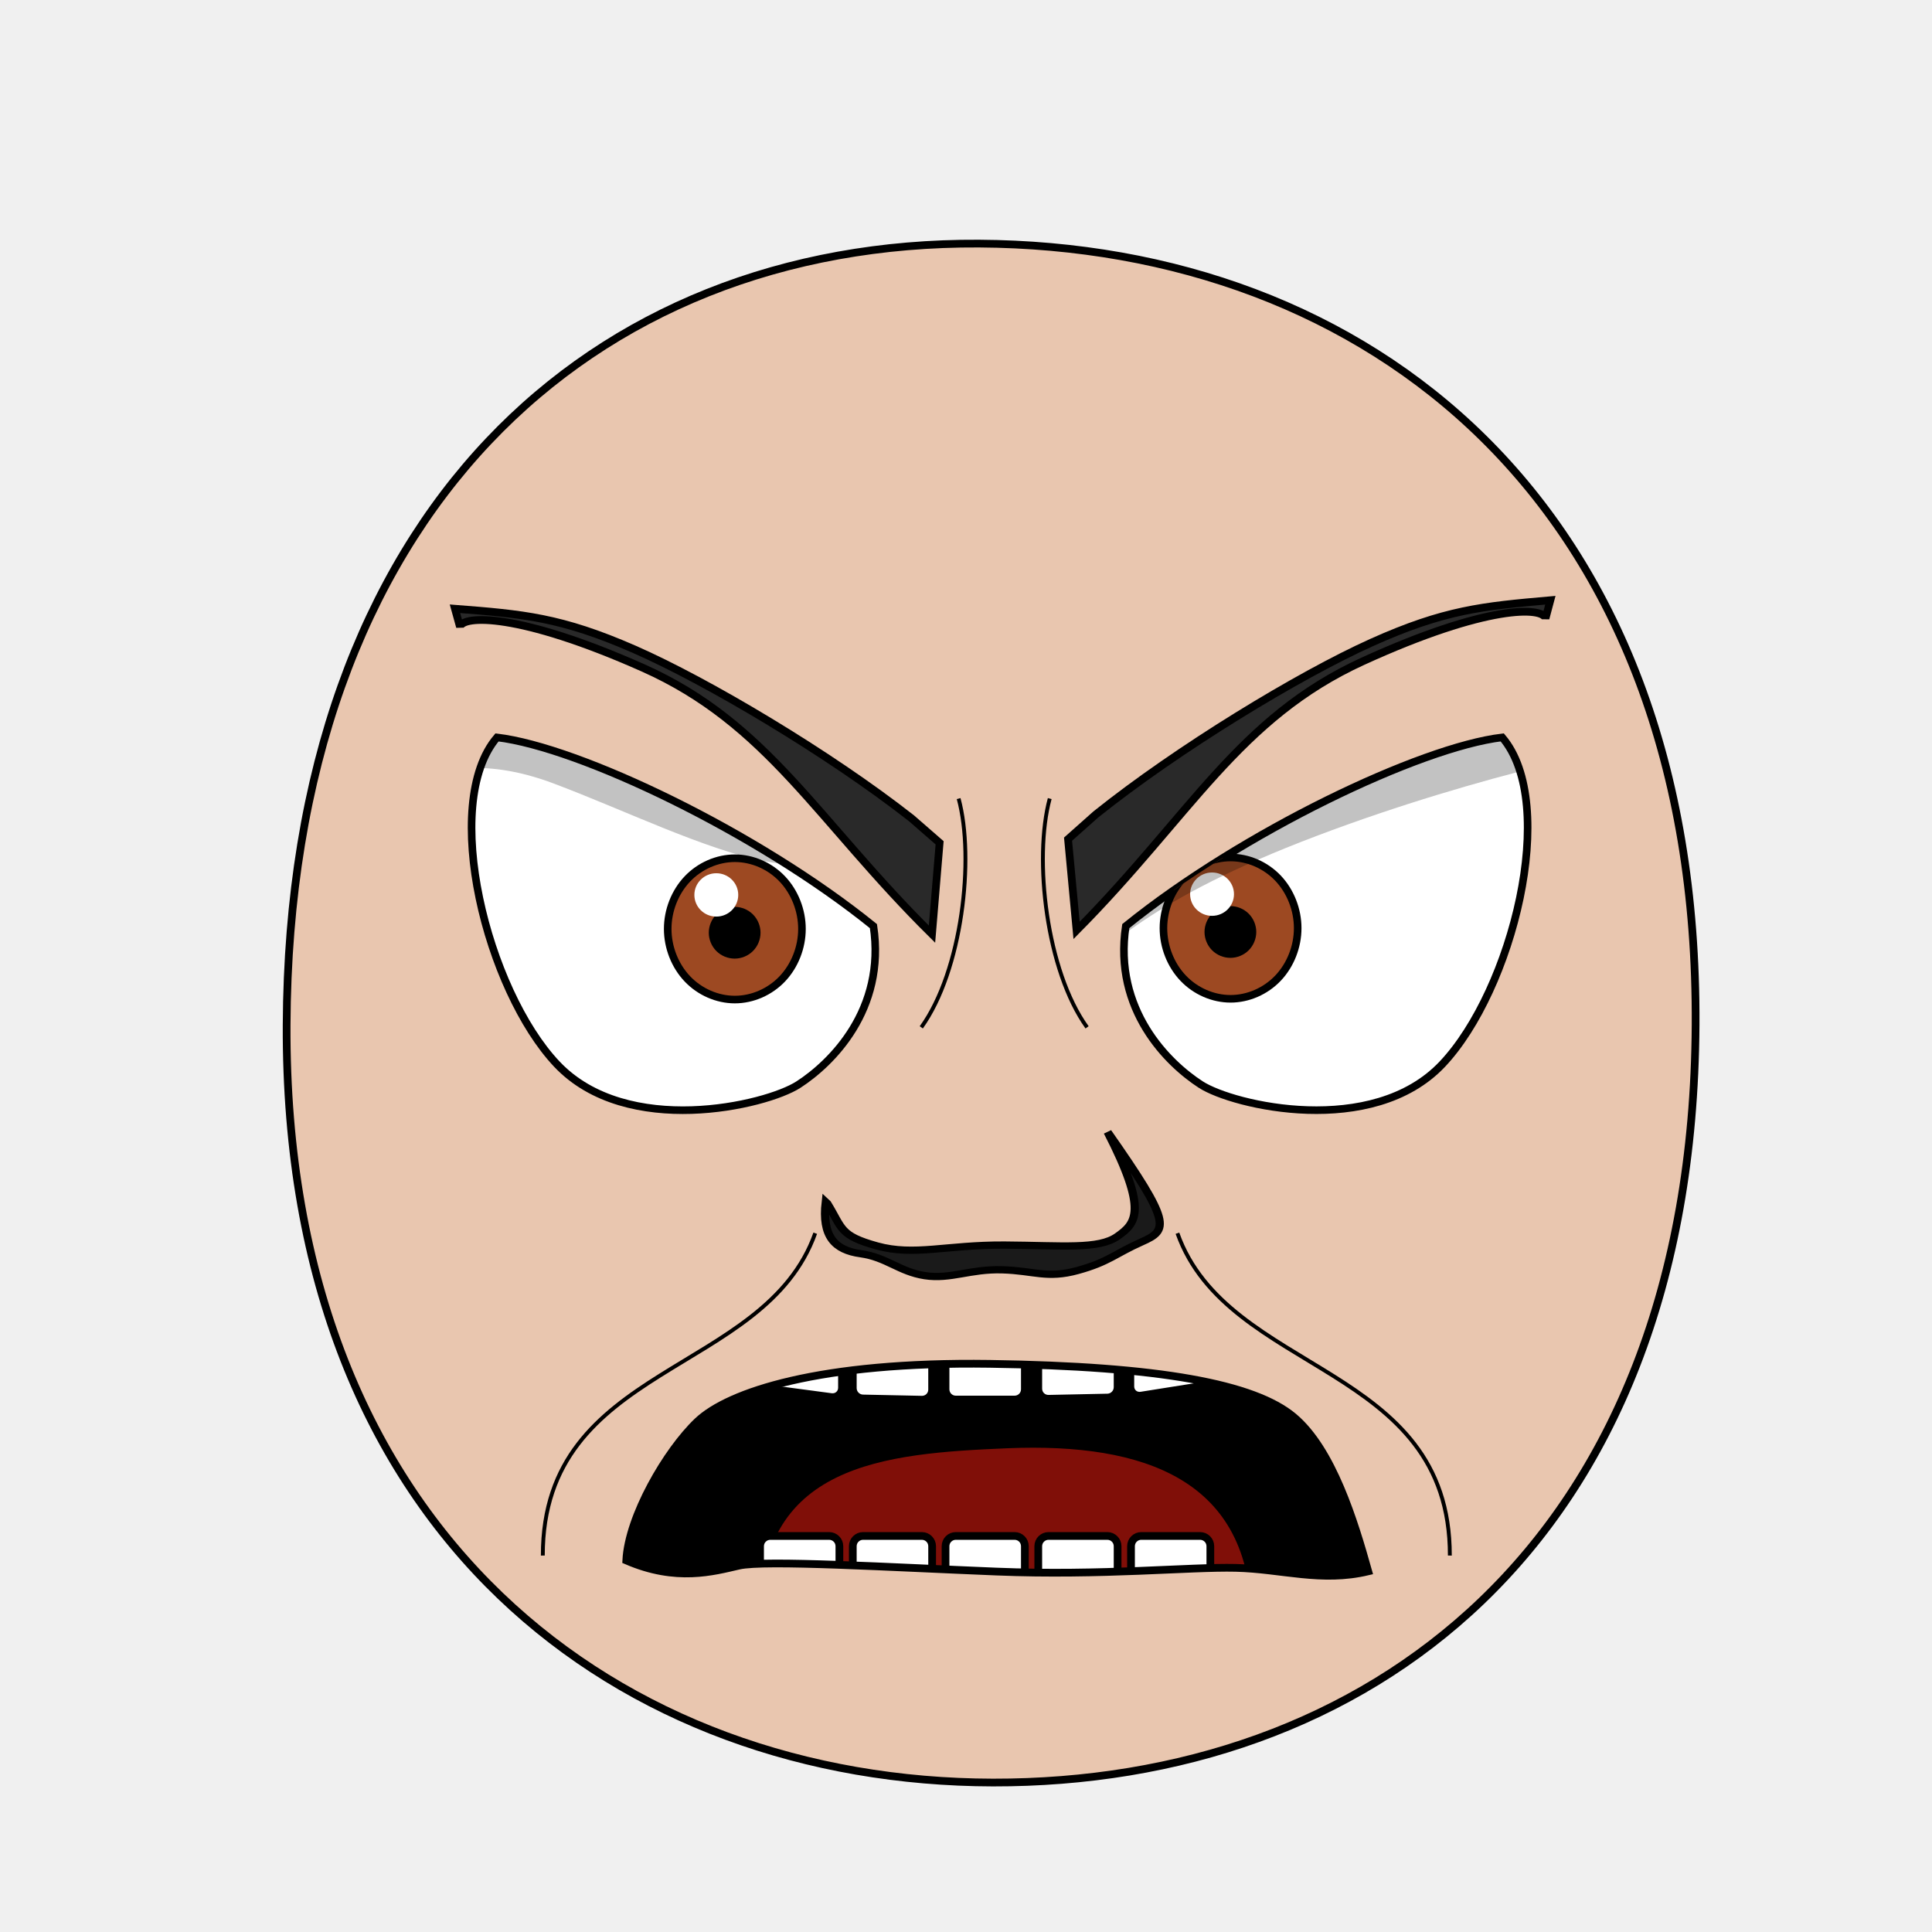
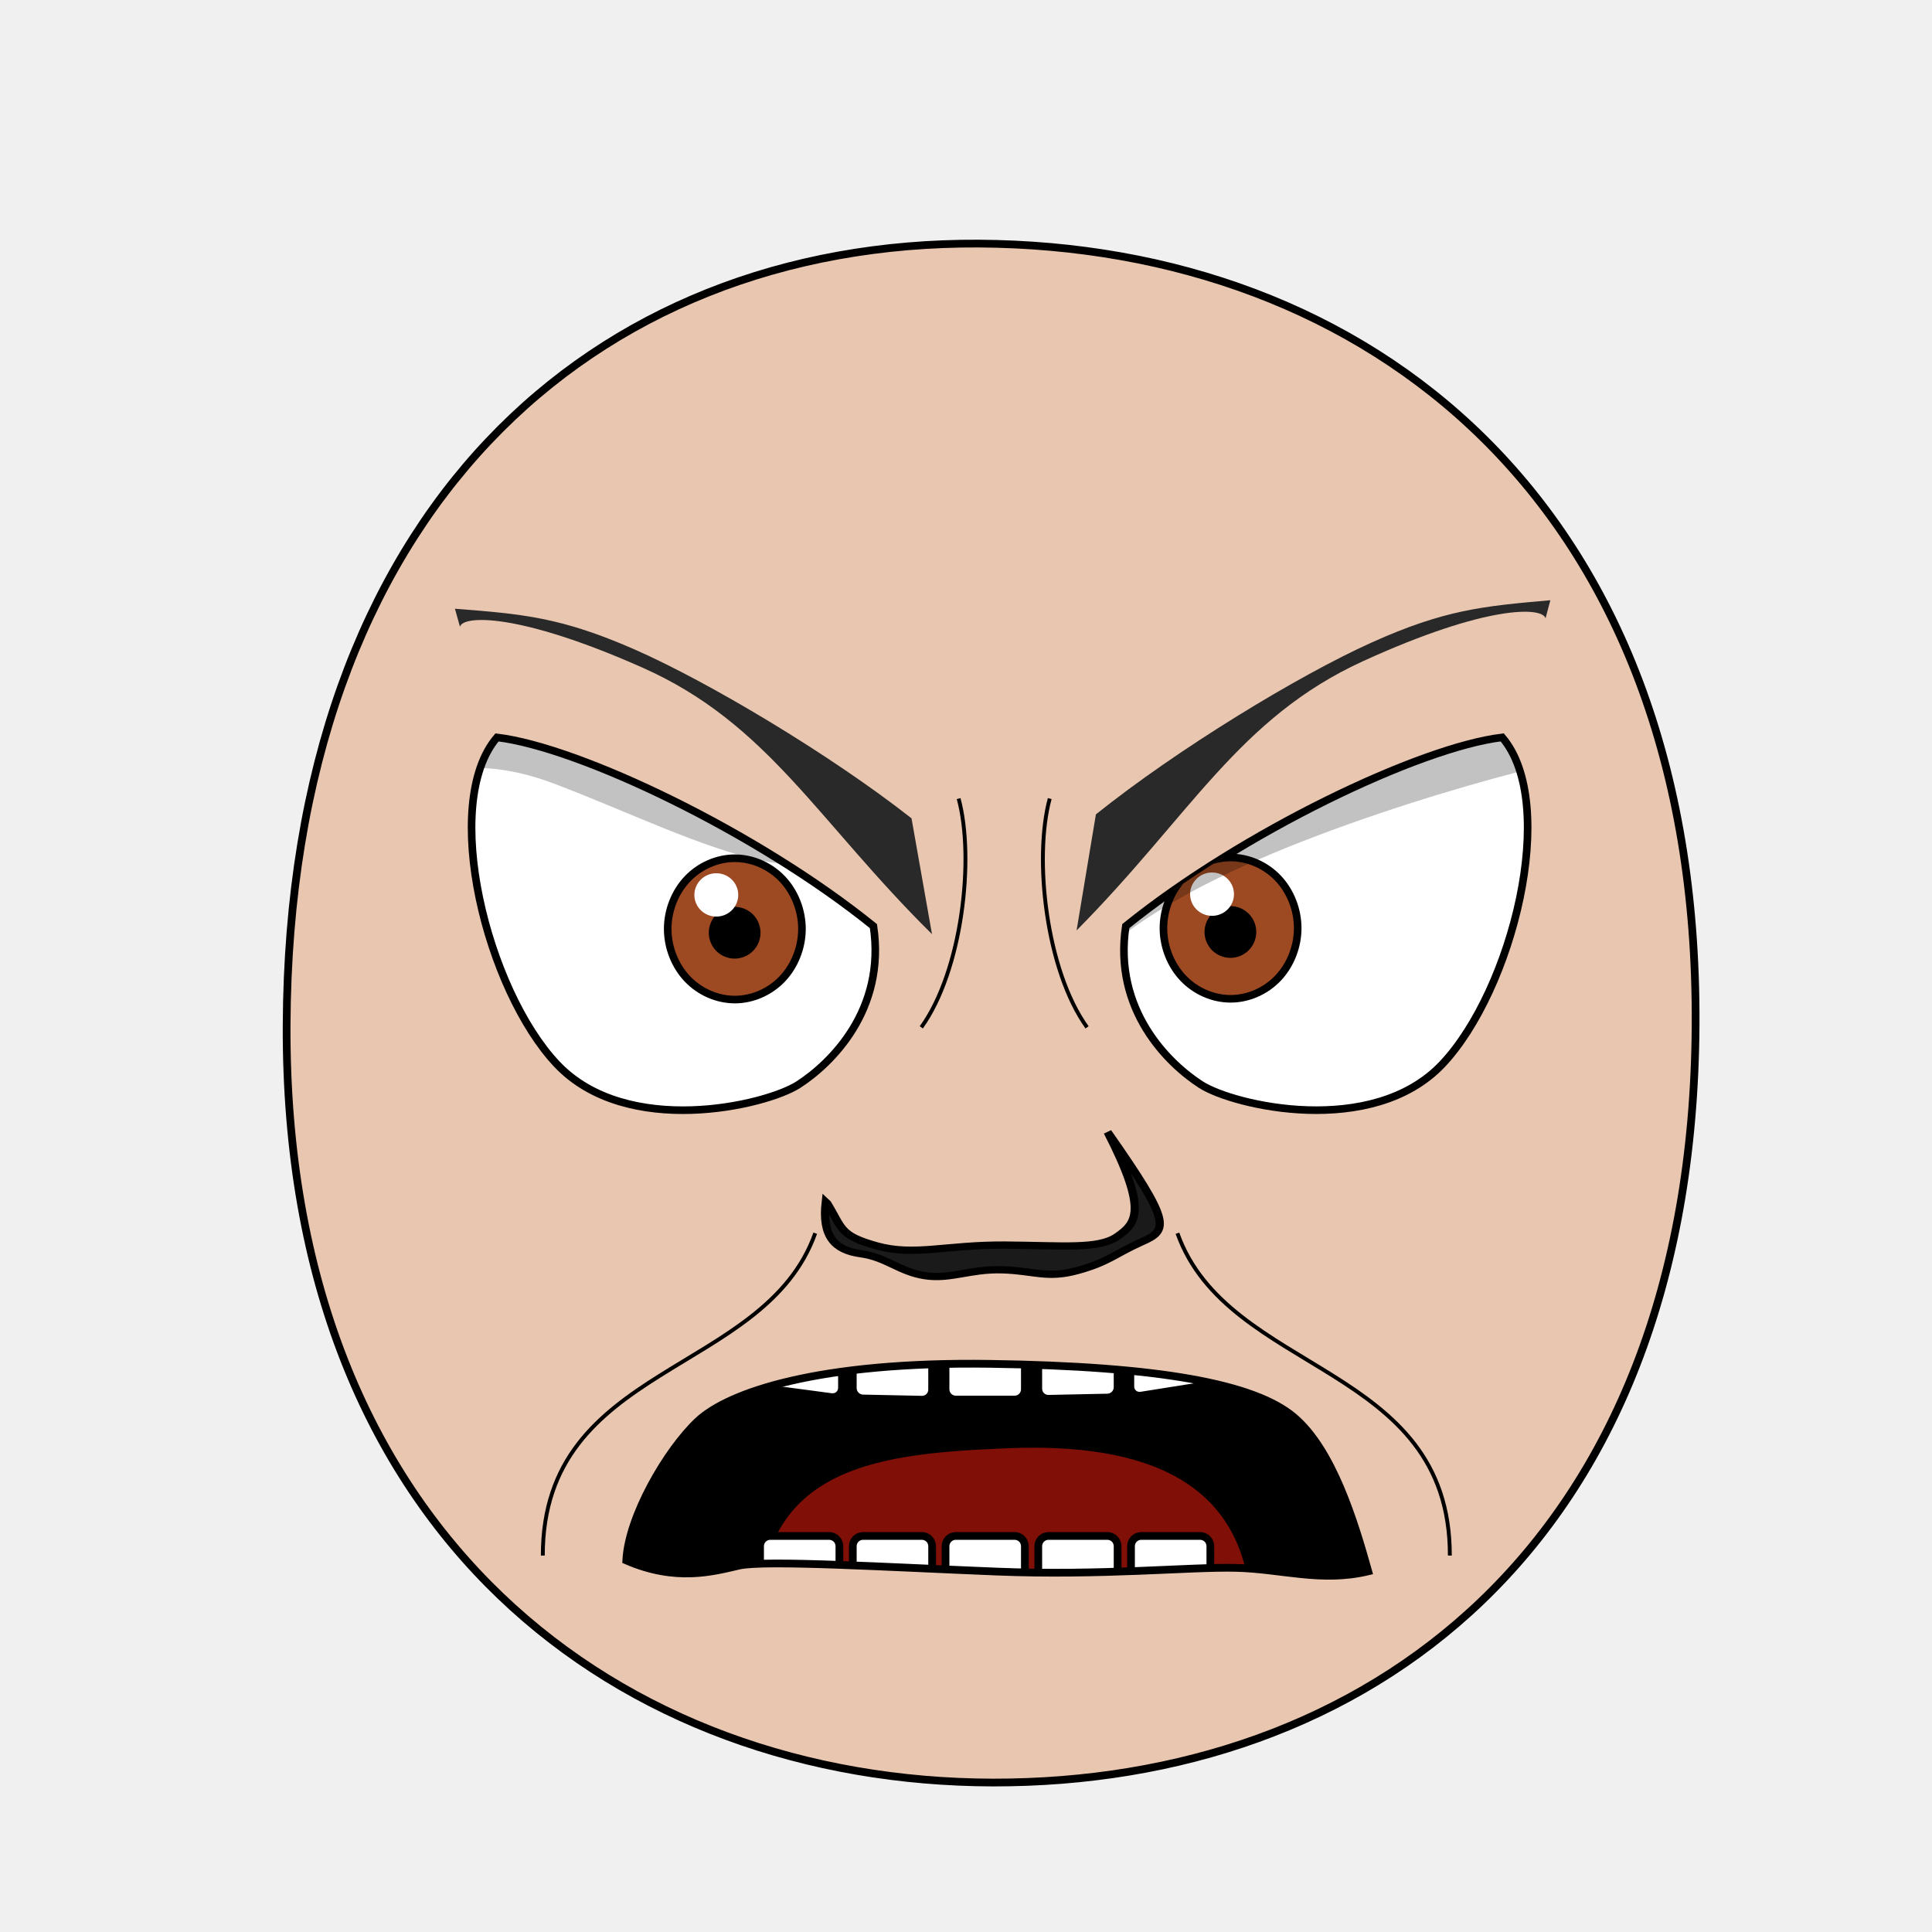
<svg xmlns="http://www.w3.org/2000/svg" xmlns:xlink="http://www.w3.org/1999/xlink" height="100%" width="100%" id="emoticon-front-view" viewBox="0 0 250 250" version="1.1">
  <defs id="defs4">
    <linearGradient id="linearGradient5745">
      <stop style="stop-color:#f4c815;stop-opacity:1" offset="0" id="stop5747" />
      <stop style="stop-color:#cc0000;stop-opacity:1" offset="1" id="stop5749" />
    </linearGradient>
    <linearGradient id="linearGradient2823">
      <stop style="stop-color:#000000;stop-opacity:1" offset="0" id="stop2825" />
      <stop style="stop-color:#780023;stop-opacity:1" offset="1" id="stop2827" />
    </linearGradient>
    <clipPath id="clipPath2967">
-       <use transform="translate(-57.14,-22.86)" xlink:href="#path3622" height="1" width="1" y="0" x="0" id="use2969" />
+       <use transform="translate(-57.140,-22.860)" xlink:href="#path3622" height="1" width="1" y="0" x="0" id="use2969">
+ </use>
    </clipPath>
    <clipPath id="clipPath4022">
-       <use transform="matrix(-1,0,0,1,915.87,-3.77)" xlink:href="#path3622" height="250" width="250" y="0" x="0" id="use5959" />
+       <use transform="matrix(-1,0,0,1,915.870,-3.770)" xlink:href="#path3622" height="250" width="250" y="0" x="0" id="use5959">
+ </use>
    </clipPath>
-     <radialGradient spreadMethod="pad" gradientTransform="matrix(98.09029,121.5278,-104.4591,83.94095,1881.611,1722.677)" gradientUnits="userSpaceOnUse" xlink:href="#linearGradient5745" id="radialGradient5694" fy="2.705" fx="-15.372" r="1" cy="2.705" cx="-15.372" />
-     <linearGradient gradientTransform="translate(37.46307,-25.35117)" gradientUnits="userSpaceOnUse" xlink:href="#linearGradient2823" id="irisGradient" y2="606.466" x2="138.571" y1="488.076" x1="107.143" />
+     <radialGradient spreadMethod="pad" gradientTransform="matrix(98.09029,121.5278,-104.4591,83.94095,1881.611,1722.677)" gradientUnits="userSpaceOnUse" xlink:href="#linearGradient5745" id="radialGradient5694" fy="2.705" fx="-15.372" r="1" cy="2.705" cx="-15.372">
+ </radialGradient>
+     <linearGradient gradientTransform="translate(37.46307,-25.35117)" gradientUnits="userSpaceOnUse" xlink:href="#linearGradient2823" id="irisGradient" y2="606.466" x2="138.571" y1="488.076" x1="107.143">
+ </linearGradient>
    <clipPath clipPathUnits="userSpaceOnUse" id="clipPath-mouth">
      <use x="0" y="0" xlink:href="#mouth-outline" id="use-mouth-outline" width="250" height="250" />
    </clipPath>
  </defs>
  <g id="head">
-     <path style="fill:#e9c6af;stroke:#000000;stroke-width:1;stroke-opacity:1" d="M 128.48,230.66 C 176.27,230.75 219.01,200.57 219.41,132.64 219.79,64.72 176.76,31.81 126.68,31.52 76.60,31.24 37.38,66.28 37.09,132.65 36.80,199.01 80.69,230.57 128.48,230.66 Z" id="path164" />
+     <path style="fill:#e9c6af;stroke:#000000;stroke-width:1;stroke-opacity:1" d="M 128.480,230.660 C 176.270,230.750 219.010,200.570 219.410,132.640 219.790,64.720 176.760,31.810 126.680,31.520 76.600,31.240 37.380,66.280 37.090,132.650 36.800,199.010 80.690,230.570 128.480,230.660 Z" id="path164">
+ </path>
  </g>
-   <g transform="matrix(0.16,0,0,0.16,61.77,33.44)" style="stroke-width:4.36;stroke-miterlimit:4;stroke-dasharray:none" id="left-eye">
-     <path d="M 320.33,540.01 C 330.57,607.71 286.15,651.05 259.70,668.15 233.25,685.26 120.91,711.52 64.33,651.64 7.75,591.76 -30.15,441.46 15.88,387.38 82.31,395.26 226.35,464.02 320.33,540.01 Z" style="fill:#ffffff;stroke:#000000;stroke-width:6.14;stroke-miterlimit:4;stroke-opacity:1;stroke-dasharray:none" id="path3622" />
-     <g transform="translate(57.14,22.86)" style="stroke-width:4.36;stroke-miterlimit:4;stroke-dasharray:none" id="lens" clip-path="url(#clipPath2967)">
+   <g transform="matrix(0.160,0,0,0.160,61.770,33.440)" style="stroke-width:4.360;stroke-miterlimit:4;stroke-dasharray:none" id="left-eye">
+     <path d="M 320.330,540.010 C 330.570,607.710 286.150,651.050 259.700,668.150 233.250,685.260 120.910,711.520 64.330,651.640 7.750,591.760 -30.150,441.460 15.880,387.380 82.310,395.260 226.350,464.020 320.330,540.010 Z" style="fill:#ffffff;stroke:#000000;stroke-width:6.140;stroke-miterlimit:4;stroke-opacity:1;stroke-dasharray:none" id="path3622">
+ </path>
+     <g transform="translate(57.140,22.860)" style="stroke-width:4.360;stroke-miterlimit:4;stroke-dasharray:none" id="lens" clip-path="url(#clipPath2967)">
      <g id="g4403">
-         <path style="fill:#9d4922;fill-opacity:1;stroke:#000000;stroke-width:6.14;stroke-miterlimit:4;stroke-opacity:1;stroke-dasharray:none" d="M 205.38,519.39 C 205.38,534.35 199.53,549.21 189.48,559.79 179.43,570.37 165.31,576.53 151.09,576.53 136.88,576.53 122.76,570.37 112.71,559.79 102.66,549.21 96.80,534.35 96.80,519.39 96.80,504.43 102.66,489.56 112.71,478.98 122.76,468.40 136.88,462.24 151.09,462.24 165.31,462.24 179.43,468.40 189.48,478.98 199.53,489.56 205.38,504.43 205.38,519.39 Z" id="iris" />
-         <path d="M 168.81,522.49 C 168.81,527.16 166.89,531.81 163.58,535.12 160.27,538.43 155.63,540.35 150.95,540.35 146.27,540.35 141.63,538.43 138.32,535.12 135.02,531.81 133.09,527.16 133.09,522.49 133.09,517.81 135.02,513.16 138.32,509.85 141.63,506.55 146.27,504.62 150.95,504.62 155.63,504.62 160.27,506.55 163.58,509.85 166.89,513.16 168.81,517.81 168.81,522.49 Z" style="fill:#000000;fill-opacity:1;stroke:#000000;stroke-width:6.14;stroke-miterlimit:4;stroke-opacity:1;stroke-dasharray:none" id="pupil" />
-         <path d="M 153.85,491.90 C 153.85,501.61 145.92,509.43 136.11,509.43 126.32,509.43 118.37,501.61 118.37,491.90 118.37,482.24 126.32,474.37 136.11,474.37 145.92,474.37 153.85,482.24 153.85,491.90 Z" style="fill:#ffffff;fill-opacity:1;stroke:none" id="glare" />
+         <path style="fill:#9d4922;fill-opacity:1;stroke:#000000;stroke-width:6.140;stroke-miterlimit:4;stroke-opacity:1;stroke-dasharray:none" d="M 205.380,519.390 C 205.380,534.350 199.530,549.210 189.480,559.790 179.430,570.370 165.310,576.530 151.090,576.530 136.880,576.530 122.760,570.370 112.710,559.790 102.660,549.210 96.800,534.350 96.800,519.390 96.800,504.430 102.660,489.560 112.710,478.980 122.760,468.400 136.880,462.240 151.090,462.240 165.310,462.240 179.430,468.400 189.480,478.980 199.530,489.560 205.380,504.430 205.380,519.390 Z" id="iris">
+ </path>
+         <path d="M 168.810,522.490 C 168.810,527.160 166.890,531.810 163.580,535.120 160.270,538.430 155.630,540.350 150.950,540.350 146.270,540.350 141.630,538.430 138.320,535.120 135.020,531.810 133.090,527.160 133.090,522.490 133.090,517.810 135.020,513.160 138.320,509.850 141.630,506.550 146.270,504.620 150.950,504.620 155.630,504.620 160.270,506.550 163.580,509.850 166.890,513.160 168.810,517.810 168.810,522.490 Z" style="fill:#000000;fill-opacity:1;stroke:#000000;stroke-width:6.140;stroke-miterlimit:4;stroke-opacity:1;stroke-dasharray:none" id="pupil">
+ </path>
+         <path d="M 153.850,491.900 C 153.850,501.610 145.920,509.430 136.110,509.430 126.320,509.430 118.370,501.610 118.370,491.900 118.370,482.240 126.320,474.370 136.110,474.370 145.920,474.370 153.850,482.240 153.850,491.900 Z" style="fill:#ffffff;fill-opacity:1;stroke:none" id="glare">
+ </path>
      </g>
-       <path style="opacity:0.24;fill:#000000;stroke:#000000;stroke-width:1px;stroke-linecap:butt;stroke-linejoin:miter;stroke-opacity:1" d="M -165.70,575.67 -168.50,350.86 176.96,225.18 238.77,381.73 C 273.79,533.88 118.22,443.80 4.25,401.13 -109.88,358.40 -154.93,439.69 -154.93,439.69 Z" id="left-lid-shadow" />
+       <path style="opacity:0.240;fill:#000000;stroke:#000000;stroke-width:1px;stroke-linecap:butt;stroke-linejoin:miter;stroke-opacity:1" d="M -165.700,575.670 -168.500,350.860 176.960,225.180 238.770,381.730 C 273.790,533.880 118.220,443.800 4.250,401.130 -109.880,358.400 -154.930,439.690 -154.930,439.690 Z" id="left-lid-shadow">
+ </path>
    </g>
  </g>
-   <g transform="matrix(0.16,0,0,0.16,50.39,34.04)" style="stroke-width:4.36;stroke-miterlimit:4;stroke-dasharray:none" id="right-eye">
-     <use transform="matrix(-1,0,0,1,915.87,-3.77)" xlink:href="#path3622" height="250" width="250" y="0" x="0" id="use3959" />
+   <g transform="matrix(0.160,0,0,0.160,50.390,34.040)" style="stroke-width:4.360;stroke-miterlimit:4;stroke-dasharray:none" id="right-eye">
+     <use transform="matrix(-1,0,0,1,915.870,-3.770)" xlink:href="#path3622" height="250" width="250" y="0" x="0" id="use3959">
+ </use>
    <g id="g4015" clip-path="url(#clipPath4022)">
-       <use transform="translate(529.19,18.50)" style="stroke-width:4.36;stroke-miterlimit:4;stroke-dasharray:none" xlink:href="#g4403" height="1" width="1" y="0" x="0" id="right-lens" />
-       <path style="opacity:0.24;fill:#000000;stroke:#000000;stroke-width:1px;stroke-linecap:butt;stroke-linejoin:miter;stroke-miterlimit:4;stroke-opacity:1;stroke-dasharray:none" d="M 544.62,581.57 504.11,366.68 917.96,245.13 1008.62,389.07 C 1008.62,389.07 886.55,410.96 749.29,462.98 612.03,514.99 580.44,555.01 544.62,581.57 Z" id="right-lid-shadow" />
+       <use transform="translate(529.190,18.500)" style="stroke-width:4.360;stroke-miterlimit:4;stroke-dasharray:none" xlink:href="#g4403" height="1" width="1" y="0" x="0" id="right-lens">
+ </use>
+       <path style="opacity:0.240;fill:#000000;stroke:#000000;stroke-width:1px;stroke-linecap:butt;stroke-linejoin:miter;stroke-miterlimit:4;stroke-opacity:1;stroke-dasharray:none" d="M 544.620,581.570 504.110,366.680 917.960,245.130 1008.620,389.070 C 1008.620,389.070 886.550,410.960 749.290,462.980 612.030,514.990 580.440,555.010 544.620,581.570 Z" id="right-lid-shadow">
+ </path>
    </g>
  </g>
-   <path d="M 121.586,109.059 120.6,120.88 C 105.71,106.16 99.37,93.61 83.18,86.41 66.99,79.21 59.85,79.63 59.52,81.11 l -0.65,-2.34 c 8.77,0.68 13.72,1.1 23.18,5.24 9.46,4.14 25.26,13.53 35.9,21.88 z" style="fill:#292929;fill-opacity:1;fill-rule:nonzero;stroke:#000000;stroke-width:1;stroke-miterlimit:4;stroke-opacity:1;stroke-dasharray:none" id="left-eye-brow" />
-   <g style="stroke-width:1" transform="matrix(1.13,0,0,1,-17.27,2.11)" id="nose">
-     <path style="fill:#1a1a1a;stroke:#000000;stroke-width:0.94;stroke-miterlimit:4;stroke-dasharray:none" d="m 110.02,153.62 c 1.75,3.23 1.38,4.14 5.68,5.49 4.29,1.34 7.93,-0.15 14.61,-0.11 6.67,0.05 10.772,0.593 12.93,-1.12 2.158,-1.713 3.507,-3.314 -1.12,-13.5 7.33,11.8 6.98,12.67 3.9,14.21 -3.07,1.54 -3.78,2.6 -7.33,3.7 -3.52,1.1 -4.98,0.03 -8.65,-0.09 -3.68,-0.12 -5.9,1.27 -8.85,0.76 -2.94,-0.52 -4.36,-2.37 -7.34,-2.84 -2.99,-0.46 -4.46,-2.24 -4.01,-6.69 z" id="nose-outline" />
+   <path d="M 120.600,120.880 C 105.710,106.160 99.370,93.610 83.180,86.410 66.990,79.210 59.850,79.630 59.520,81.110 L 58.870,78.770 C 67.640,79.450 72.590,79.870 82.050,84.010 91.510,88.150 107.310,97.540 117.950,105.890 Z" style="fill:#292929;fill-opacity:1;fill-rule:nonzero;stroke:4;stroke-width:1;stroke-miterlimit:121.586;stroke-opacity:109.059;stroke-dasharray:none" id="left-eye-brow">
+ </path>
+   <g style="stroke-width:1" transform="matrix(1.130,0,0,1,-17.270,2.110)" id="nose">
+     <path style="fill:#1a1a1a;stroke:#000000;stroke-width:0.940;stroke-miterlimit:4;stroke-dasharray:none" d="M 110.020,153.620 C 111.770,156.850 111.400,157.760 115.700,159.110 119.990,160.450 123.630,158.960 130.310,159 136.980,159.050 141.082,159.593 143.240,157.880 145.398,156.167 146.747,154.566 142.120,144.380 149.450,156.180 149.100,157.050 146.020,158.590 142.950,160.130 142.240,161.190 138.690,162.290 135.170,163.390 133.710,162.320 130.040,162.200 126.360,162.080 124.140,163.470 121.190,162.960 118.250,162.440 116.830,160.590 113.850,160.120 110.860,159.660 109.390,157.880 109.840,153.430 Z" id="nose-outline">
+ </path>
  </g>
-   <use transform="matrix(-1,0.01,0.01,1,258.70,-1.69)" xlink:href="#left-eye-brow" height="250" width="250" y="0" x="0" id="right-eye-brow" />
+   <use transform="matrix(-1,0.010,0.010,1,258.700,-1.690)" xlink:href="#left-eye-brow" height="250" width="250" y="0" x="0" id="right-eye-brow">
+ </use>
  <g id="mouth">
    <g clip-path="url(#clipPath-mouth)" id="mouth-interior">
-       <rect style="fill:#000000;fill-opacity:1;stroke:none" id="mouth-background" width="119.944" height="66.556" x="68.16" y="159.934" />
-       <path d="M 98.34,209.75 C 98.01,189.46 114.23,188.07 130.46,187.40 148.01,186.69 161.92,191.44 161.92,209.75 140.73,209.75 119.54,209.75 98.34,209.75 Z" style="fill:#800f08;fill-opacity:1;stroke:none" id="tongue" />
-       <g style="stroke:#000000;stroke-opacity:1" transform="translate(4,-6.35)" morph="fix-children" id="upper-teeth">
-         <rect transform="matrix(0.991225,0.1321854,0,1,0,0)" rx="1.336" ry="1.325" y="158.195" x="95.524" height="15.123" width="10.356" id="tooth-02" style="fill:#ffffff;fill-opacity:1;stroke:#000000;stroke-width:1.004;stroke-opacity:1" />
-         <rect transform="matrix(0.999781,0.02092668,0,1,0,0)" id="tooth-03" width="10.267" height="15.123" x="106.375" y="169.934" ry="1.325" rx="1.325" style="fill:#ffffff;fill-opacity:1;stroke:#000000;stroke-width:1;stroke-opacity:1" />
-         <rect rx="1.325" ry="1.325" y="172.327" x="118.352" height="15.123" width="10.265" id="tooth-04" style="fill:#ffffff;fill-opacity:1;stroke:#000000;stroke-opacity:1" />
-         <rect transform="matrix(0.999781,-0.02092669,0,1,0,0)" id="tooth-05" width="10.267" height="15.123" x="130.381" y="174.986" ry="1.325" rx="1.325" style="fill:#ffffff;fill-opacity:1;stroke:#000000;stroke-width:1;stroke-opacity:1" />
-         <rect transform="matrix(0.9876076,-0.1569434,0,1,0,0)" rx="1.341" ry="1.325" y="194.646" x="144.054" height="15.123" width="10.394" id="tooth-06" style="fill:#ffffff;fill-opacity:1;stroke:#000000;stroke-width:1.006;stroke-opacity:1" />
+       <rect style="fill:#000000;fill-opacity:1;stroke:none" id="mouth-background" width="119.944" height="66.556" x="68.16" y="159.934">
+ </rect>
+       <path d="M 98.340,209.750 C 98.010,189.460 114.230,188.070 130.460,187.400 148.010,186.690 161.920,191.440 161.920,209.750 140.730,209.750 119.540,209.750 98.340,209.750 Z" style="fill:#800f08;fill-opacity:1;stroke:none" id="tongue">
+ </path>
+       <g style="stroke:#000000;stroke-opacity:1" transform="translate(4,-6.350)" morph="fix-children" id="upper-teeth">
+         <rect transform="matrix(0.991225,0.1321854,0,1,0,0)" rx="1.336" ry="1.325" y="158.195" x="95.524" height="15.123" width="10.356" id="tooth-02" style="fill:#ffffff;fill-opacity:1;stroke:#000000;stroke-width:1.004;stroke-opacity:1">
+ </rect>
+         <rect transform="matrix(0.999781,0.02092668,0,1,0,0)" id="tooth-03" width="10.267" height="15.123" x="106.375" y="169.934" ry="1.325" rx="1.325" style="fill:#ffffff;fill-opacity:1;stroke:#000000;stroke-width:1;stroke-opacity:1">
+ </rect>
+         <rect rx="1.325" ry="1.325" y="172.327" x="118.352" height="15.123" width="10.265" id="tooth-04" style="fill:#ffffff;fill-opacity:1;stroke:#000000;stroke-opacity:1">
+ </rect>
+         <rect transform="matrix(0.999781,-0.02092669,0,1,0,0)" id="tooth-05" width="10.267" height="15.123" x="130.381" y="174.986" ry="1.325" rx="1.325" style="fill:#ffffff;fill-opacity:1;stroke:#000000;stroke-width:1;stroke-opacity:1">
+ </rect>
+         <rect transform="matrix(0.9876076,-0.1569434,0,1,0,0)" rx="1.341" ry="1.325" y="194.646" x="144.054" height="15.123" width="10.394" id="tooth-06" style="fill:#ffffff;fill-opacity:1;stroke:#000000;stroke-width:1.006;stroke-opacity:1">
+ </rect>
      </g>
-       <g style="stroke:#000000;stroke-opacity:1" transform="translate(4,26.66)" id="lower-teeth">
-         <rect style="fill:#ffffff;fill-opacity:1;stroke:#000000;stroke-opacity:1" id="tooth-09" width="10.265" height="15.123" x="94.352" y="172.091" ry="1.325" rx="1.325" />
-         <rect style="fill:#ffffff;fill-opacity:1;stroke:#000000;stroke-opacity:1" rx="1.325" ry="1.325" y="172.091" x="106.352" height="15.123" width="10.265" id="tooth-10" />
-         <rect style="fill:#ffffff;fill-opacity:1;stroke:#000000;stroke-opacity:1" id="tooth-11" width="10.265" height="15.123" x="118.352" y="172.091" ry="1.325" rx="1.325" />
-         <rect style="fill:#ffffff;fill-opacity:1;stroke:#000000;stroke-opacity:1" rx="1.325" ry="1.325" y="172.091" x="130.352" height="15.123" width="10.265" id="tooth-12" />
-         <rect style="fill:#ffffff;fill-opacity:1;stroke:#000000;stroke-opacity:1" id="tooth-13" width="10.265" height="15.123" x="142.352" y="172.091" ry="1.325" rx="1.325" />
+       <g style="stroke:#000000;stroke-opacity:1" transform="translate(4,26.660)" id="lower-teeth">
+         <rect style="fill:#ffffff;fill-opacity:1;stroke:#000000;stroke-opacity:1" id="tooth-09" width="10.265" height="15.123" x="94.352" y="172.091" ry="1.325" rx="1.325">
+ </rect>
+         <rect style="fill:#ffffff;fill-opacity:1;stroke:#000000;stroke-opacity:1" rx="1.325" ry="1.325" y="172.091" x="106.352" height="15.123" width="10.265" id="tooth-10">
+ </rect>
+         <rect style="fill:#ffffff;fill-opacity:1;stroke:#000000;stroke-opacity:1" id="tooth-11" width="10.265" height="15.123" x="118.352" y="172.091" ry="1.325" rx="1.325">
+ </rect>
+         <rect style="fill:#ffffff;fill-opacity:1;stroke:#000000;stroke-opacity:1" rx="1.325" ry="1.325" y="172.091" x="130.352" height="15.123" width="10.265" id="tooth-12">
+ </rect>
+         <rect style="fill:#ffffff;fill-opacity:1;stroke:#000000;stroke-opacity:1" id="tooth-13" width="10.265" height="15.123" x="142.352" y="172.091" ry="1.325" rx="1.325">
+ </rect>
      </g>
    </g>
-     <path d="M 177.05,203.33 C 170.97,204.79 165.86,203.02 159.91,202.88 153.96,202.74 142.59,203.91 128.93,203.36 115.22,202.81 98.94,201.83 95.63,202.59 92.32,203.35 87.51,204.73 81.04,201.92 81.32,196.25 86.25,187.74 90.26,183.93 94.27,180.12 106.07,176.17 128.06,176.48 150.13,176.79 162.30,179.09 167.37,183.33 172.44,187.57 175.26,196.95 177.05,203.33 Z" style="fill:none;stroke:#000000;stroke-width:1px;stroke-miterlimit:4;stroke-opacity:1" id="mouth-outline" />
+     <path d="M 177.050,203.330 C 170.970,204.790 165.860,203.020 159.910,202.880 153.960,202.740 142.590,203.910 128.930,203.360 115.220,202.810 98.940,201.830 95.630,202.590 92.320,203.350 87.510,204.730 81.040,201.920 81.320,196.250 86.250,187.740 90.260,183.930 94.270,180.120 106.070,176.170 128.060,176.480 150.130,176.790 162.300,179.090 167.370,183.330 172.440,187.570 175.260,196.950 177.050,203.330 Z" style="fill:none;stroke:#000000;stroke-width:1px;stroke-miterlimit:4;stroke-opacity:1" id="mouth-outline">
+ </path>
  </g>
  <g style="stroke-width:6;stroke-miterlimit:48;stroke-dasharray:none" id="wrinkles">
-     <path d="m 124.046,103.336 c 2.101,7.778 0.438,22.286 -4.832,29.602" style="fill:none;stroke:#000000;stroke-width:0.5;stroke-linecap:butt;stroke-linejoin:miter;stroke-miterlimit:4;stroke-opacity:1;stroke-dasharray:none" id="wrinkle-left-brow" />
-     <path d="m 70.24,201.29 c -0.02,-24.9 28.7,-23.312 35.25,-41.712" style="fill:none;stroke:#000000;stroke-width:0.5;stroke-linecap:butt;stroke-linejoin:miter;stroke-miterlimit:4;stroke-opacity:1;stroke-dasharray:none" id="wrinkle-left-cheek" />
-     <use transform="matrix(-1,0,0,1,259.88,0)" style="stroke-width:0.50;stroke-miterlimit:4;stroke-dasharray:none" x="0" y="0" xlink:href="#wrinkle-left-brow" id="wrinkle-right-brow" width="250" height="250" />
-     <use transform="matrix(-1,0,0,1,257.85,0)" style="stroke-width:0.50;stroke-miterlimit:4;stroke-dasharray:none" x="0" y="0" xlink:href="#wrinkle-left-cheek" id="wrinkle-right-cheek" width="250" height="250" />
+     <path d="M 124.046,103.336 C 126.147,111.114 124.485,125.622 119.215,132.938" style="fill:none;stroke:#000000;stroke-width:0.500;stroke-linecap:butt;stroke-linejoin:miter;stroke-miterlimit:4;stroke-opacity:1;stroke-dasharray:none" id="wrinkle-left-brow">
+ </path>
+     <path d="M 70.240,201.290 C 70.220,176.390 98.940,177.978 105.490,159.578" style="fill:none;stroke:#000000;stroke-width:0.500;stroke-linecap:butt;stroke-linejoin:miter;stroke-opacity:1;stroke-miterlimit:4;stroke-dasharray:none" id="wrinkle-left-cheek">
+ </path>
+     <use transform="matrix(-1,0,0,1,259.880,0)" style="stroke-width:0.500;stroke-miterlimit:4;stroke-dasharray:none" x="0" y="0" xlink:href="#wrinkle-left-brow" id="wrinkle-right-brow" width="250" height="250">
+ </use>
+     <use transform="matrix(-1,0,0,1,257.850,0)" style="stroke-width:0.500;stroke-miterlimit:4;stroke-dasharray:none" x="0" y="0" xlink:href="#wrinkle-left-cheek" id="wrinkle-right-cheek" width="250" height="250">
+ </use>
  </g>
</svg>
